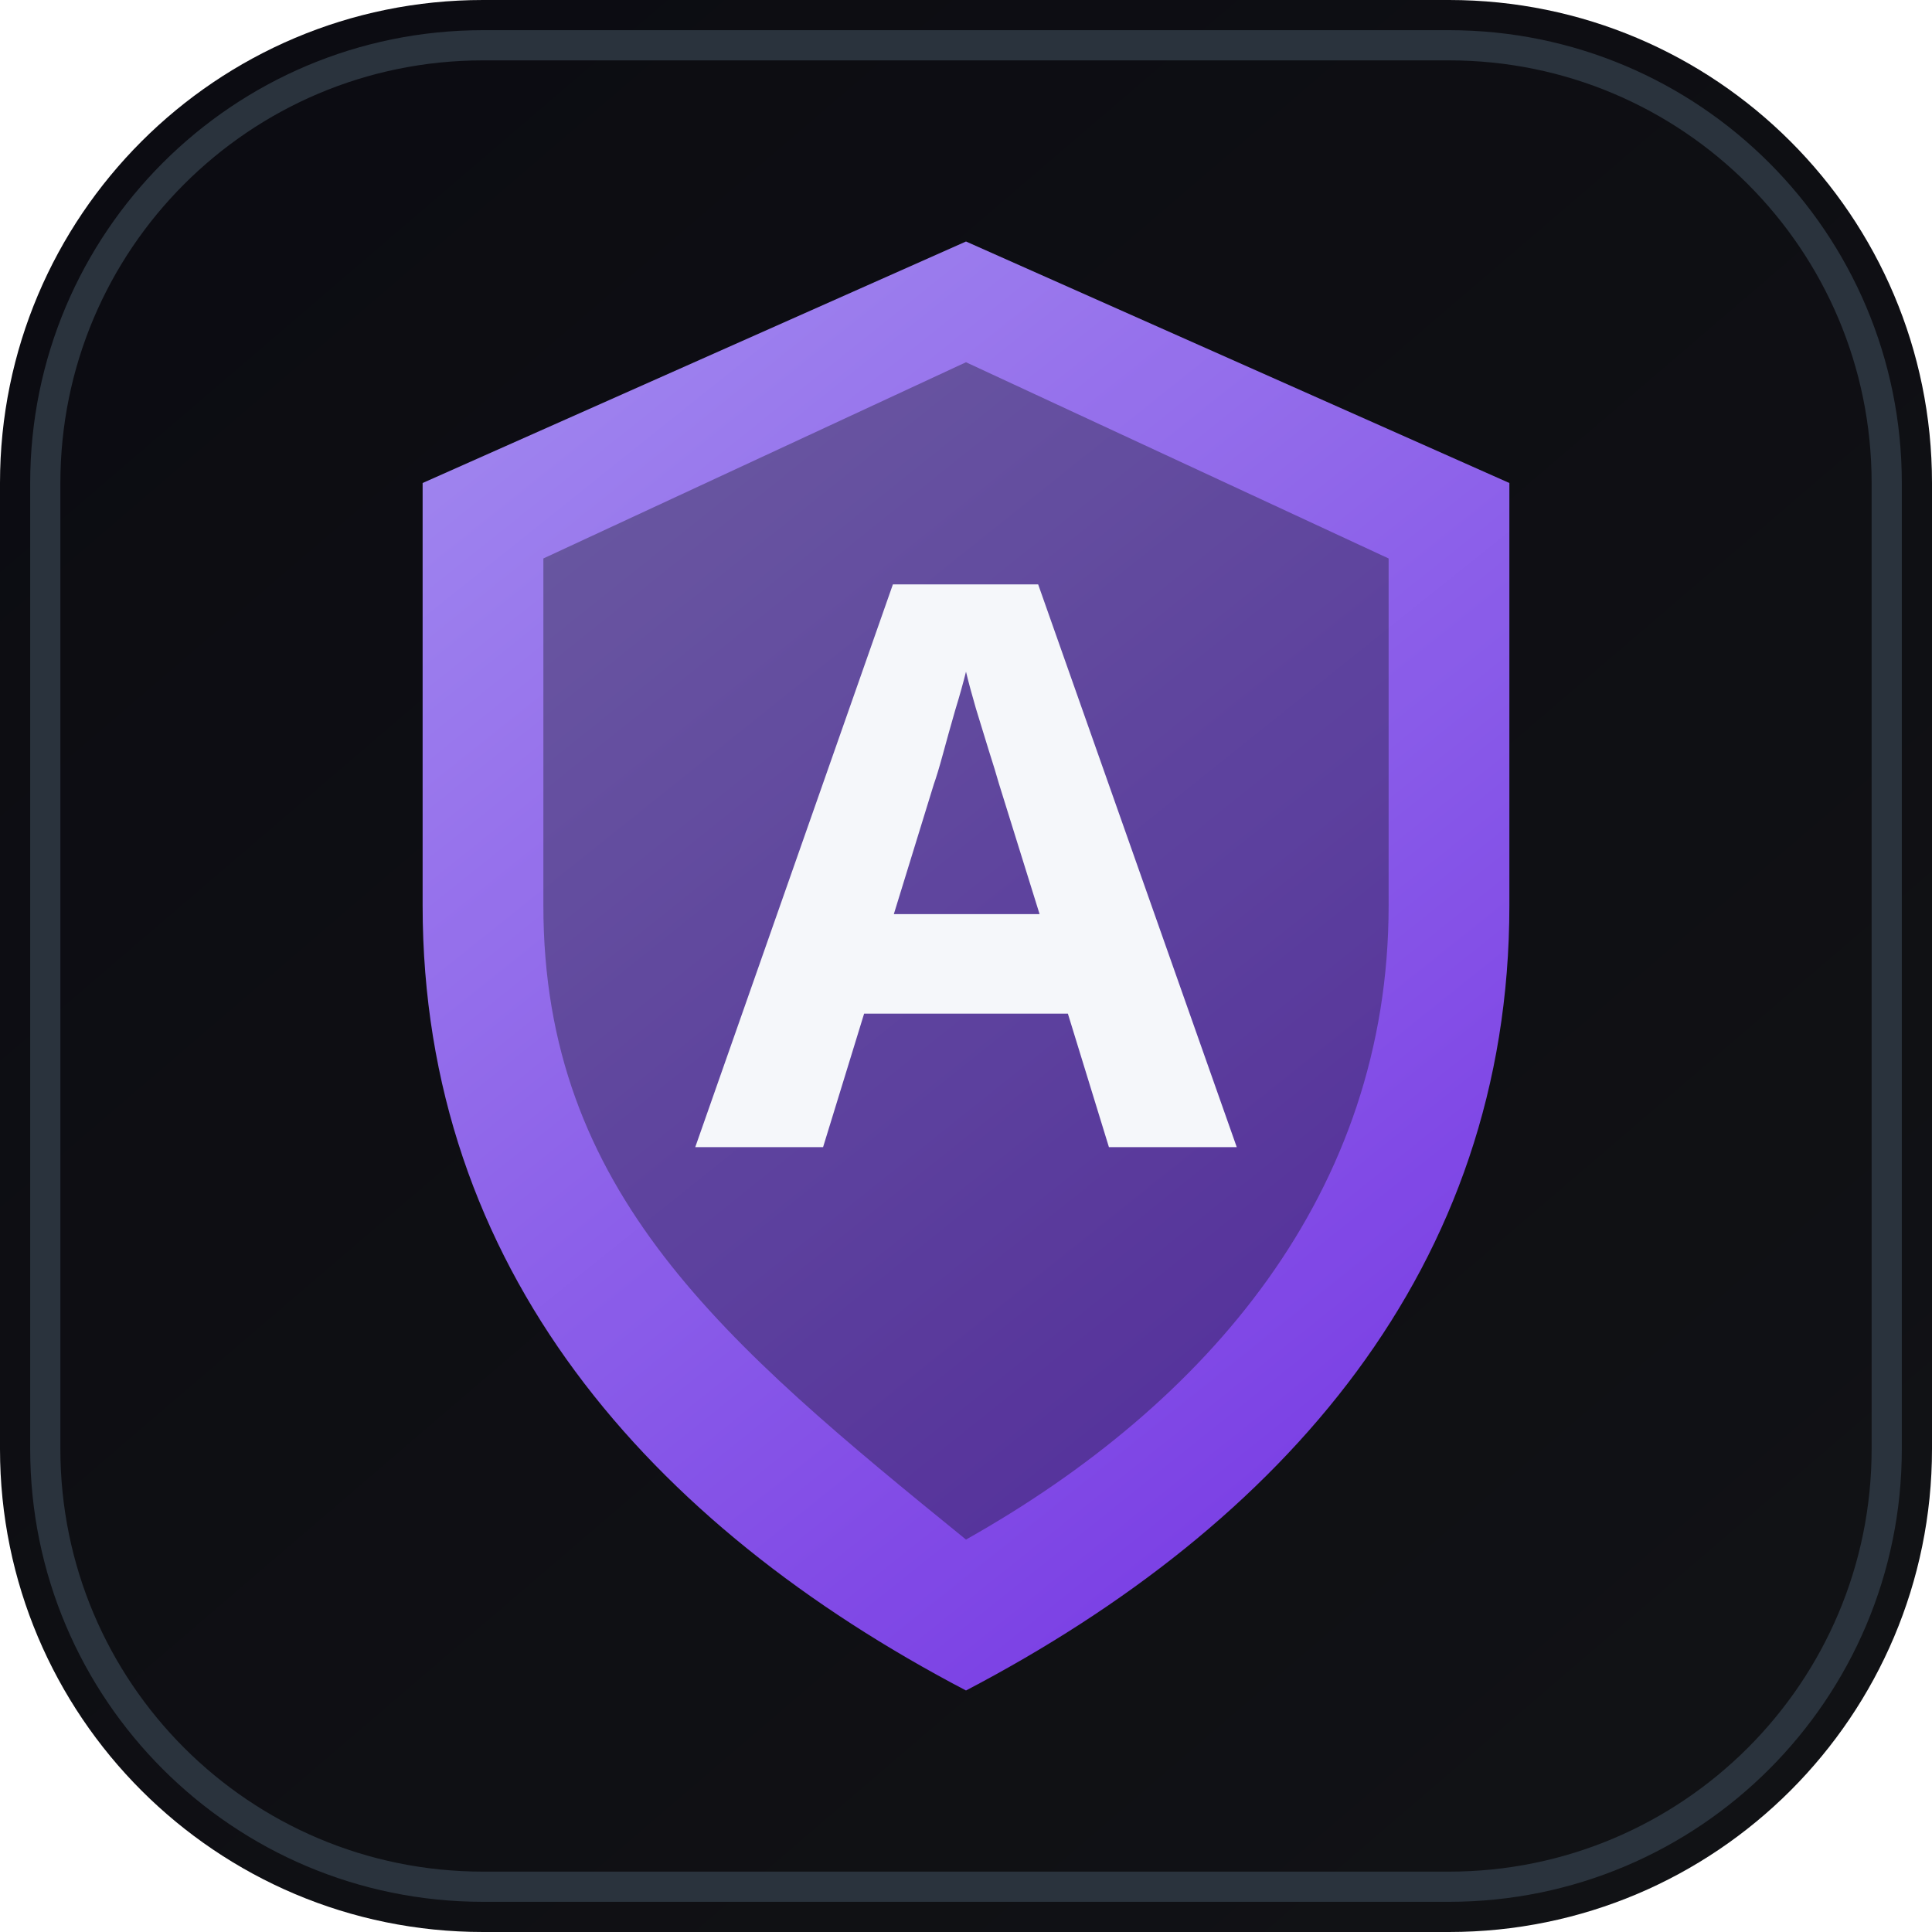
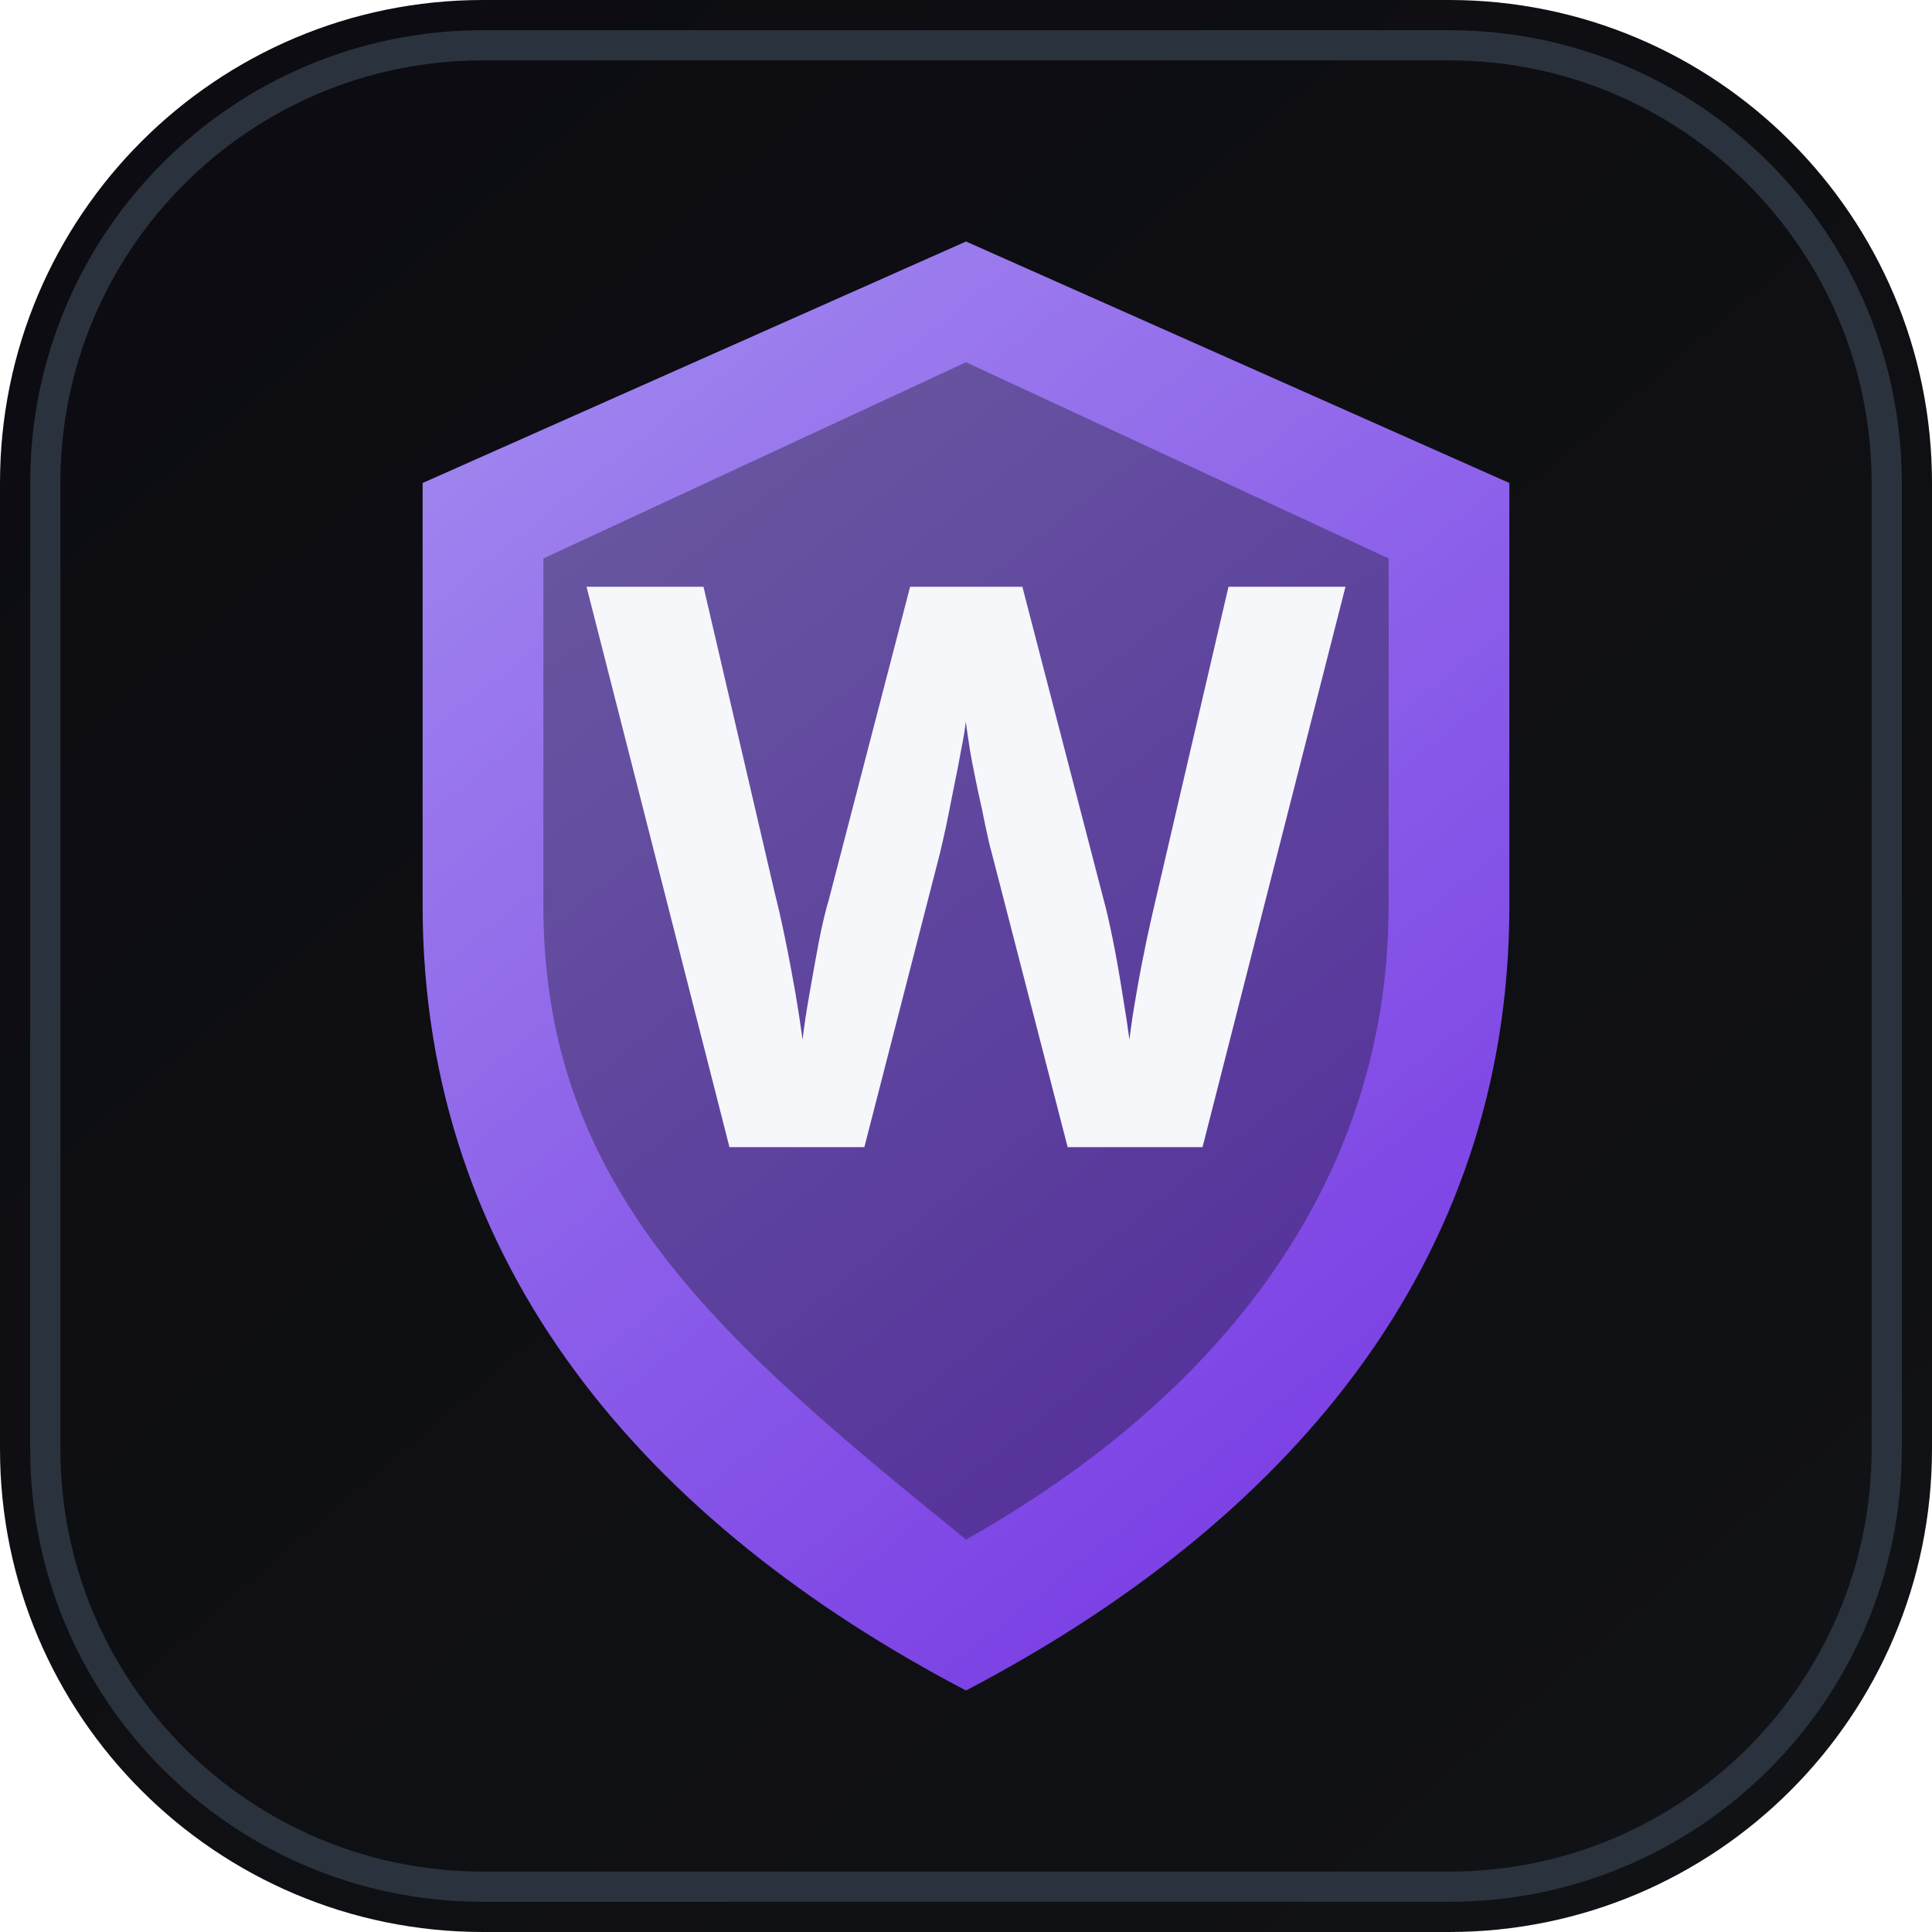
- <svg xmlns="http://www.w3.org/2000/svg" viewBox="0 0 64 64" fill="none" role="img" aria-label="Apex Legends Cheats">
+ <svg xmlns="http://www.w3.org/2000/svg" viewBox="0 0 64 64" fill="none" role="img" aria-label="cheatswarthunder.net">
  <defs>
    <linearGradient id="bg" x1="8" y1="4" x2="56" y2="60" gradientUnits="userSpaceOnUse">
      <stop stop-color="#0c0c12" />
      <stop offset="1" stop-color="#111215" />
    </linearGradient>
    <linearGradient id="accent" x1="16" y1="12" x2="48" y2="52" gradientUnits="userSpaceOnUse">
      <stop stop-color="#a78bfa" />
      <stop offset="1" stop-color="#7c3aed" />
    </linearGradient>
  </defs>
  <rect width="64" height="64" rx="16" fill="url(#bg)" />
  <rect x="1.5" y="1.5" width="61" height="61" rx="14.5" stroke="#2A333D" stroke-width="1" />
  <path d="M32 8 14 16v14c0 12 7.5 20.5 18 26 10.5-5.5 18-14 18-26V16L32 8z" fill="url(#accent)" opacity="0.95" />
  <path d="M32 12 18 18.5v11.5c0 9.5 6 14.5 14 21 8-4.5 14-11.5 14-21V18.5L32 12z" fill="#0A0D10" opacity="0.35" />
-   <text x="32" y="38" text-anchor="middle" font-family="Segoe UI, system-ui, sans-serif" font-size="26" font-weight="700" fill="#F5F7FA">A</text>
+   <text x="32" y="38" text-anchor="middle" font-family="Segoe UI, system-ui, sans-serif" font-size="26" font-weight="700" fill="#F5F7FA">W</text>
</svg>
